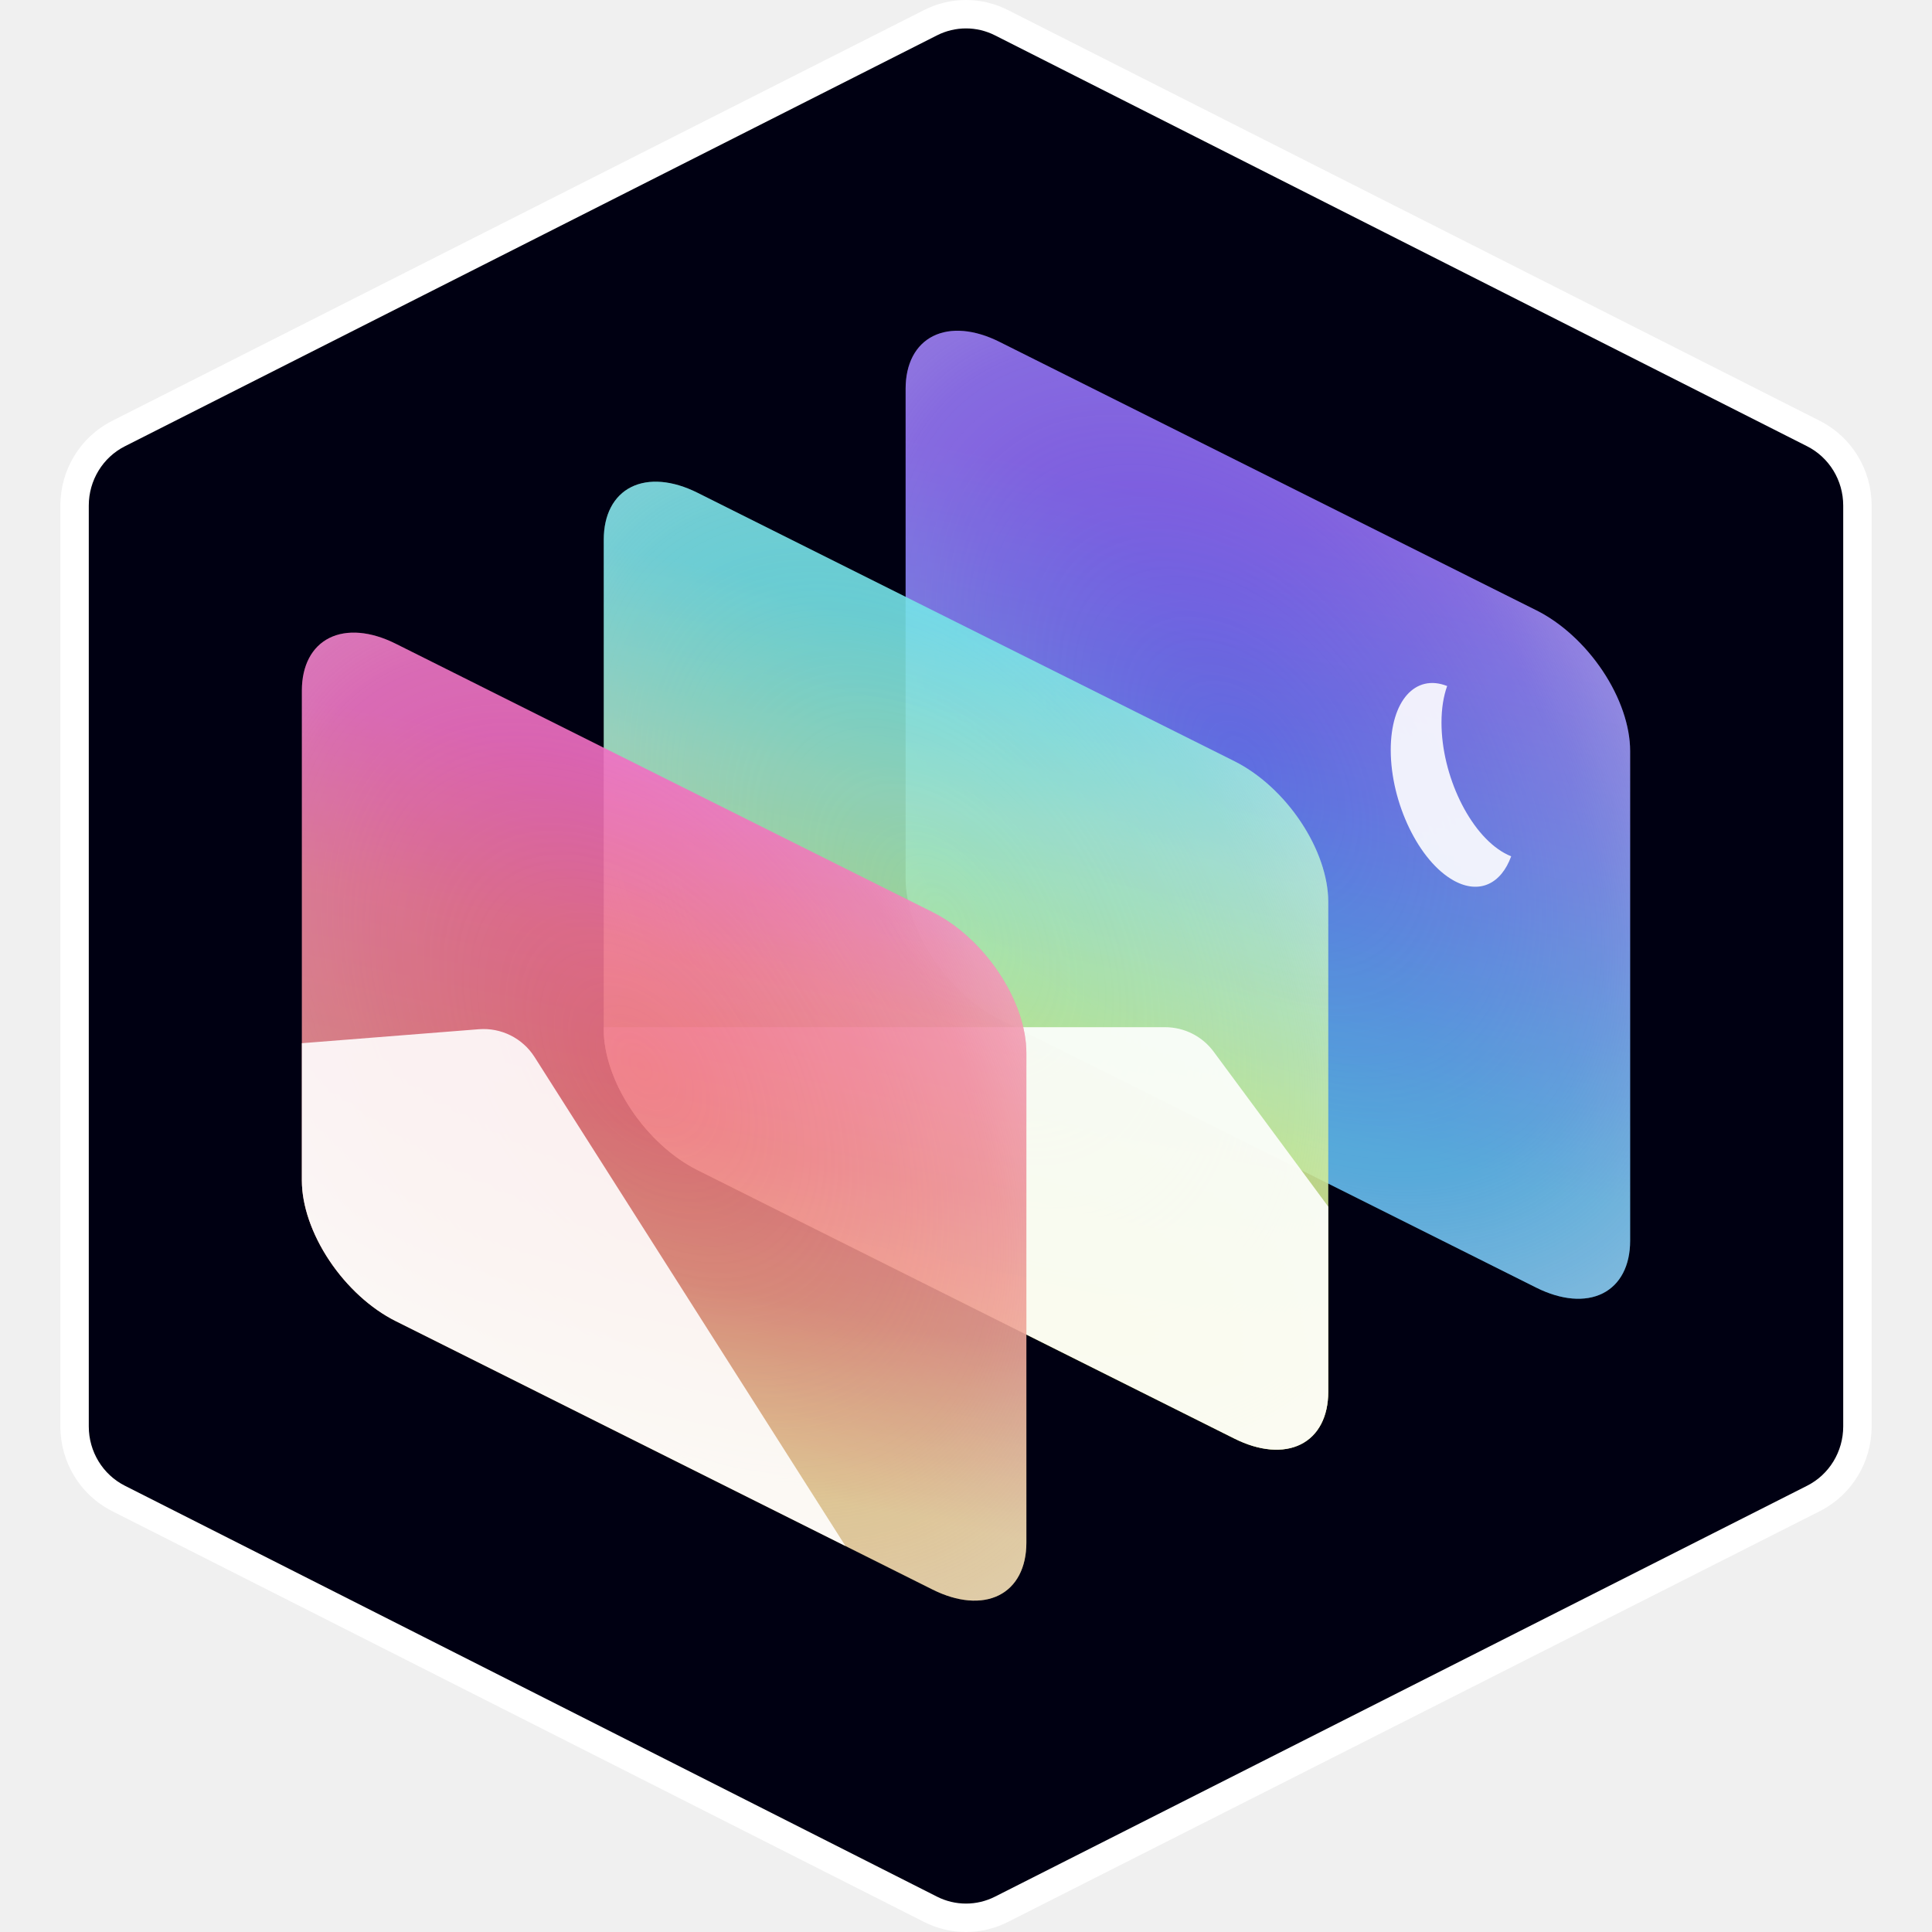
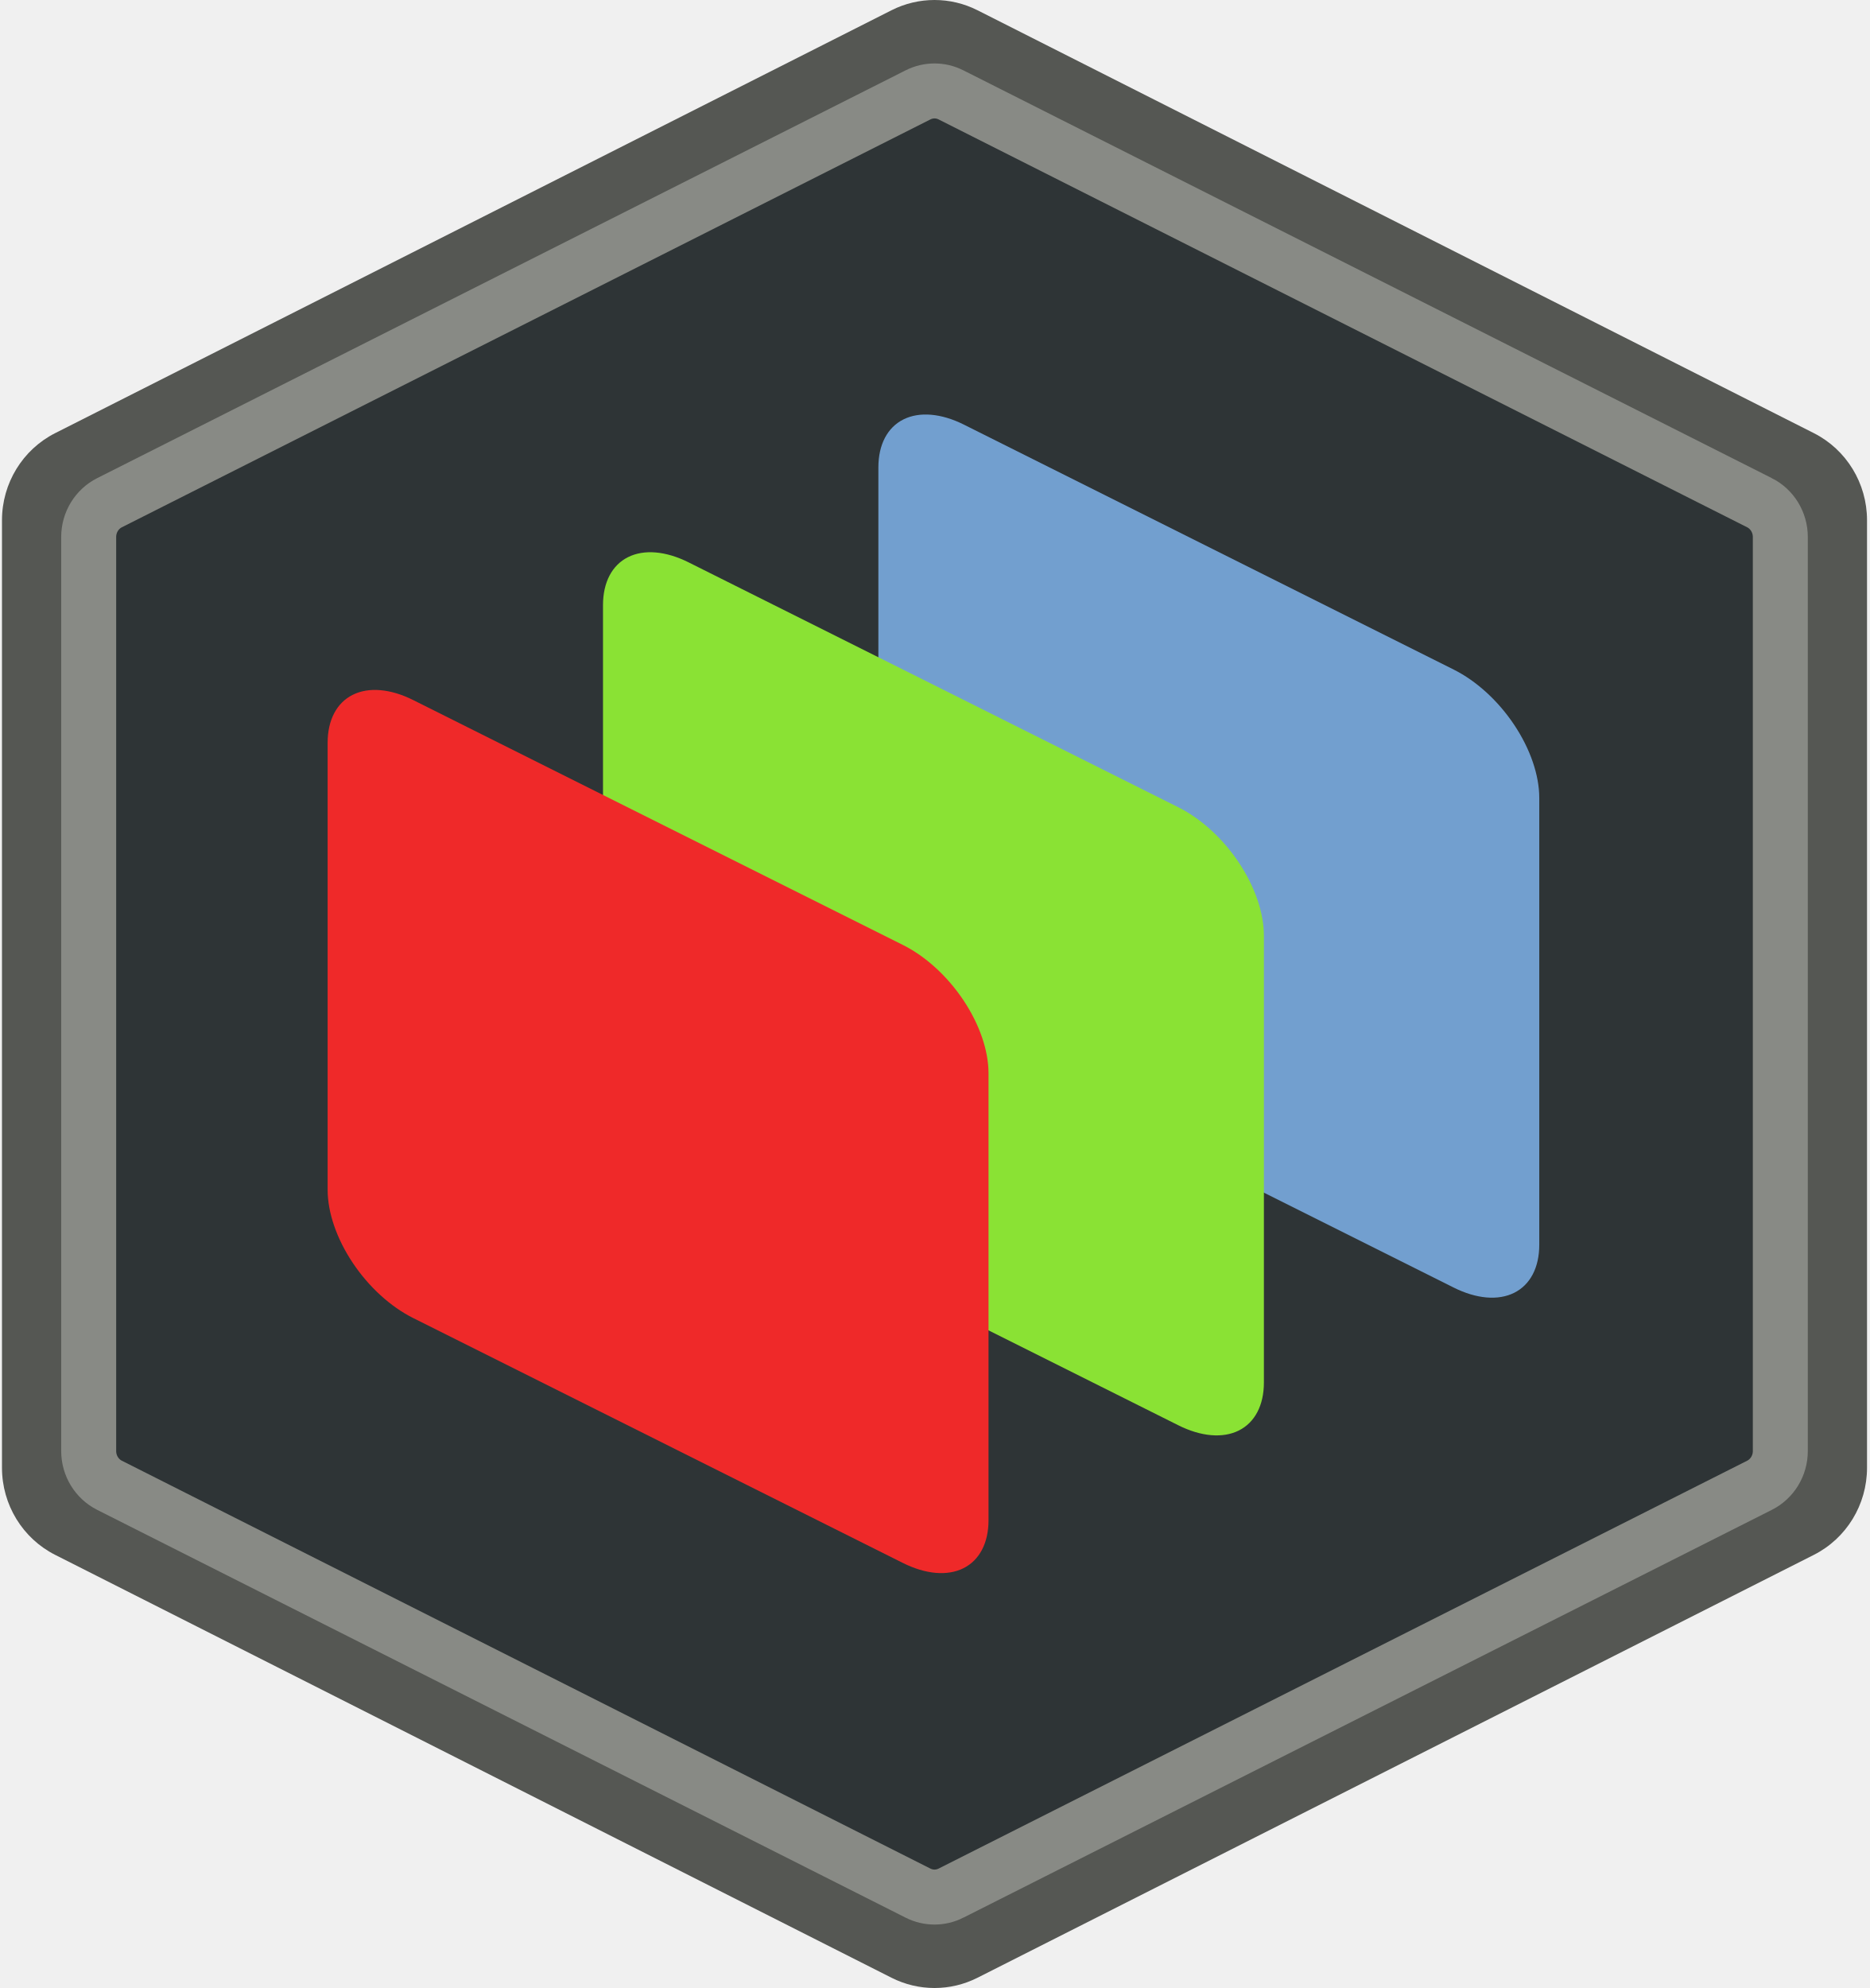
- <svg xmlns="http://www.w3.org/2000/svg" xmlns:xlink="http://www.w3.org/1999/xlink" width="512px" height="512px" viewBox="0 0 512 512" version="1.1">
-   <defs>
-     <linearGradient x1="56.985%" y1="20.121%" x2="47.315%" y2="82.198%" id="linearGradient-1">
-       <stop stop-color="#7E56F7" offset="0%" />
-       <stop stop-color="#677CF6" offset="44.525%" />
-       <stop stop-color="#3DB0F0" offset="100%" />
-     </linearGradient>
-     <radialGradient cx="46.76%" cy="44.849%" fx="46.76%" fy="44.849%" r="67.249%" gradientTransform="translate(0.467598,0.448487),scale(1,0.748441),rotate(-35.9126),scale(1,1.616335),translate(-0.467598,-0.448487)" id="radialGradient-2">
-       <stop stop-color="#D2D3E0" stop-opacity="0" offset="0%" />
-       <stop stop-color="#E2E3EC" stop-opacity="0.245" offset="42.689%" />
-       <stop stop-color="#E7E7EF" stop-opacity="0.362" offset="58.698%" />
-       <stop stop-color="#FFFFFF" offset="100%" />
-     </radialGradient>
-     <path d="M160.516,16 C160.516,9.413 163.134,4.405 167.793,2.076 C172.452,-0.253 178.771,0.289 185.36,3.584 C220.655,21.225 292.377,57.103 327.672,74.745 C334.263,78.039 340.581,83.813 345.24,90.8 C349.9,97.787 352.516,105.413 352.516,112 L352.516,241.834 C352.516,248.421 349.9,253.43 345.24,255.759 C340.581,258.088 334.263,257.546 327.672,254.252 C292.377,236.61 220.655,200.733 185.36,183.09 C178.771,179.797 172.452,174.021 167.793,167.035 C163.134,160.048 160.516,152.423 160.516,145.836 L160.516,16 Z" id="path-3" />
-     <linearGradient x1="56.604%" y1="15.538%" x2="45.881%" y2="85.313%" id="linearGradient-4">
-       <stop stop-color="#5EE2E7" offset="0%" />
-       <stop stop-color="#99E7C4" offset="27.398%" />
-       <stop stop-color="#E6ED43" offset="100%" />
-     </linearGradient>
-     <path d="M80.516,56 C80.516,49.413 83.134,44.405 87.793,42.076 C92.452,39.747 98.771,40.289 105.36,43.584 C140.655,61.225 212.377,97.103 247.672,114.745 C254.263,118.039 260.581,123.813 265.24,130.8 C269.9,137.787 272.516,145.413 272.516,152 L272.516,281.834 C272.516,288.421 269.9,293.43 265.24,295.759 C260.581,298.088 254.263,297.546 247.672,294.252 C212.377,276.61 140.655,240.733 105.36,223.09 C98.771,219.797 92.452,214.021 87.793,207.035 C83.134,200.048 80.516,192.423 80.516,185.836 L80.516,56 Z" id="path-5" />
-     <linearGradient x1="56.604%" y1="15.538%" x2="45.881%" y2="85.313%" id="linearGradient-6">
-       <stop stop-color="#F458BA" offset="0%" />
-       <stop stop-color="#F46E8F" offset="25.7%" />
-       <stop stop-color="#EE767A" offset="51.518%" />
-       <stop stop-color="#EF8F78" offset="72.483%" />
-       <stop stop-color="#FAD58A" offset="100%" />
-     </linearGradient>
-     <path d="M0.516,96 C0.516,89.413 3.134,84.405 7.793,82.076 C12.452,79.747 18.771,80.289 25.36,83.584 C60.655,101.225 132.377,137.103 167.672,154.745 C174.263,158.039 180.581,163.813 185.24,170.8 C189.9,177.787 192.516,185.413 192.516,192 L192.516,321.834 C192.516,328.421 189.9,333.43 185.24,335.759 C180.581,338.088 174.263,337.546 167.672,334.252 C132.377,316.61 60.655,280.733 25.36,263.09 C18.771,259.797 12.452,254.021 7.793,247.035 C3.134,240.048 0.516,232.423 0.516,225.836 L0.516,96 Z" id="path-7" />
-   </defs>
-   <g id="icon_sticker" stroke="none" stroke-width="1" fill="none" fill-rule="evenodd">
-     <g id="icon" transform="translate(15.48387, 0)">
-       <path d="M251.593,2.648 C244.62,-0.883 236.413,-0.883 229.439,2.648 C190.131,22.537 57.383,89.705 14.208,111.549 C5.817,115.796 0.516,124.475 0.516,133.968 C0.516,182.966 0.516,329.034 0.516,378.031 C0.516,387.525 5.817,396.204 14.208,400.45 C57.383,422.296 190.131,489.465 229.439,509.354 C236.413,512.882 244.62,512.882 251.593,509.354 C290.901,489.465 423.651,422.296 466.825,400.45 C475.216,396.204 480.516,387.525 480.516,378.031 C480.516,329.034 480.516,182.966 480.516,133.968 C480.516,124.475 475.216,115.796 466.825,111.549 C423.651,89.705 290.901,22.537 251.593,2.648 Z" id="hexagon_outline" fill="#FFFFFF" />
-       <path d="M232.839,9.365 L17.607,118.268 C14.681,119.748 12.296,122.005 10.641,124.716 C8.974,127.445 8.045,130.636 8.045,133.968 L8.045,378.031 C8.045,381.364 8.974,384.555 10.641,387.285 C12.296,389.995 14.681,392.252 17.607,393.732 L232.838,502.636 C237.672,505.081 243.36,505.081 248.193,502.636 L463.426,393.732 C466.352,392.252 468.736,389.995 470.391,387.285 C472.058,384.555 472.987,381.364 472.987,378.031 L472.987,133.968 C472.987,130.636 472.058,127.445 470.391,124.716 C468.736,122.005 466.351,119.748 463.425,118.267 L248.193,9.366 C243.36,6.918 237.672,6.919 232.839,9.365 Z" id="hexagon" fill="#000012" />
-       <g id="root" transform="translate(64, 87)">
-         <g id="frame_back" opacity="0.9">
-           <use fill="url(#linearGradient-1)" xlink:href="#path-3" />
-           <use fill-opacity="0.6" fill="url(#radialGradient-2)" xlink:href="#path-3" />
-         </g>
-         <g id="pic/moon" transform="translate(289.0751, 94)" fill="#FFFFFF" opacity="0.897">
-           <path d="M1.75859327e-13,17.768 C1.75859327e-13,4.66 6.551,-2.507 14.954,0.804 C13.989,3.477 13.451,6.744 13.451,10.499 C13.451,24.508 20.932,39.997 30.16,45.096 C30.753,45.423 31.339,45.7 31.916,45.927 C29.282,53.227 23.463,56.097 16.709,52.365 C7.481,47.267 1.75859327e-13,31.777 1.75859327e-13,17.768 Z" id="moon" />
-         </g>
-         <g id="frame_mid" opacity="0.9">
-           <use fill="url(#linearGradient-4)" xlink:href="#path-5" />
-           <use fill-opacity="0.6" fill="url(#radialGradient-2)" xlink:href="#path-5" />
-         </g>
-         <path d="M229.28,185.217 C234.354,185.217 239.128,187.623 242.145,191.703 L272.516,232.773 L272.516,281.834 C272.516,288.421 269.9,293.43 265.24,295.759 C260.581,298.088 254.263,297.546 247.672,294.252 C212.377,276.61 140.655,240.733 105.36,223.09 C98.771,219.797 92.452,214.021 87.793,207.035 C83.134,200.048 80.516,192.423 80.516,185.836 L80.516,185.217 L229.28,185.217 Z" id="picture_mid" fill="#FFFFFF" opacity="0.897" />
-         <g id="frame_front" opacity="0.9">
-           <use fill="url(#linearGradient-6)" xlink:href="#path-7" />
-           <use fill-opacity="0.6" fill="url(#radialGradient-2)" xlink:href="#path-7" />
-         </g>
-         <path d="M25.36,263.09 C18.771,259.797 12.452,254.021 7.793,247.035 C3.134,240.048 0.516,232.423 0.516,225.836 L0.516,189.459 L47.42,185.757 C53.324,185.291 59.003,188.125 62.181,193.123 L144.564,322.699 C106.862,303.847 54.064,277.438 25.36,263.09 Z" id="picture_front" fill="#FFFFFF" opacity="0.897" />
-       </g>
-     </g>
-   </g>
+ <svg xmlns="http://www.w3.org/2000/svg" width="442" height="470" viewBox="0 0 442 470" fill="none">
+   <path fill-rule="evenodd" clip-rule="evenodd" d="M231.148 2.43C224.742 -0.81 217.202 -0.81 210.794 2.43C174.68 20.688 52.717 82.347 13.05 102.399C5.341 106.297 0.471 114.264 0.471 122.979C0.471 167.958 0.471 302.042 0.471 347.021C0.471 355.736 5.341 363.703 13.05 367.601C52.717 387.654 174.68 449.313 210.794 467.571C217.202 470.81 224.742 470.81 231.148 467.571C267.262 449.313 389.226 387.654 428.893 367.601C436.601 363.703 441.471 355.736 441.471 347.021C441.471 302.042 441.471 167.958 441.471 122.979C441.471 114.264 436.601 106.297 428.893 102.399C389.226 82.347 267.262 20.688 231.148 2.43Z" fill="#555753" />
+   <path d="M217.079 22.428L217.079 22.428C219.532 21.191 222.411 21.191 224.862 22.428L224.864 22.429L416.05 118.852C416.05 118.852 416.05 118.852 416.051 118.852C417.54 119.604 418.766 120.754 419.623 122.154C420.487 123.564 420.971 125.216 420.971 126.951V343.049C420.971 344.784 420.487 346.436 419.623 347.846C418.765 349.246 417.54 350.396 416.051 351.147C416.051 351.147 416.051 351.147 416.051 351.147L224.863 447.572L224.863 447.573C222.412 448.809 219.531 448.809 217.078 447.572C217.078 447.572 217.078 447.572 217.078 447.572L25.892 351.147C24.402 350.396 23.177 349.246 22.319 347.846C21.455 346.436 20.971 344.784 20.971 343.049V126.951C20.971 125.216 21.455 123.564 22.319 122.154C23.177 120.754 24.402 119.604 25.892 118.852L217.079 22.428Z" fill="#2E3436" stroke="#888A85" stroke-width="13" />
+   <path d="M207.699 110.493C207.699 105.132 209.829 101.055 213.621 99.16C217.413 97.264 222.557 97.706 227.919 100.387C256.647 114.746 315.023 143.948 343.751 158.307C349.115 160.988 354.258 165.687 358.05 171.374C361.842 177.061 363.972 183.268 363.972 188.629V294.304C363.972 299.665 361.842 303.742 358.05 305.638C354.258 307.533 349.115 307.092 343.751 304.412C315.023 290.052 256.647 260.851 227.919 246.491C222.557 243.811 217.413 239.11 213.621 233.423C209.829 227.737 207.699 221.53 207.699 216.169V110.493Z" fill="#729FCF" />
+   <path d="M142.585 143.05C142.585 137.689 144.715 133.612 148.507 131.717C152.3 129.821 157.443 130.263 162.806 132.944C191.533 147.303 249.91 176.505 278.637 190.863C284.001 193.545 289.144 198.244 292.936 203.931C296.728 209.618 298.858 215.825 298.858 221.186V326.861C298.858 332.222 296.728 336.299 292.936 338.195C289.144 340.09 284.001 339.649 278.637 336.969C249.91 322.609 191.533 293.408 162.806 279.048C157.443 276.367 152.3 271.667 148.507 265.98C144.715 260.294 142.585 254.087 142.585 248.726V143.05Z" fill="#8AE234" />
+   <path d="M77.471 175.607C77.471 170.246 79.602 166.169 83.394 164.273C87.186 162.378 92.329 162.819 97.692 165.501C126.419 179.86 184.796 209.061 213.523 223.42C218.887 226.102 224.03 230.801 227.822 236.488C231.615 242.175 233.744 248.382 233.744 253.743V359.418C233.744 364.779 231.615 368.856 227.822 370.752C224.03 372.647 218.887 372.206 213.523 369.525C184.796 355.166 126.419 325.964 97.692 311.605C92.329 308.924 87.186 304.224 83.394 298.537C79.602 292.851 77.471 286.644 77.471 281.283V175.607Z" fill="#EF2929" />
</svg>
